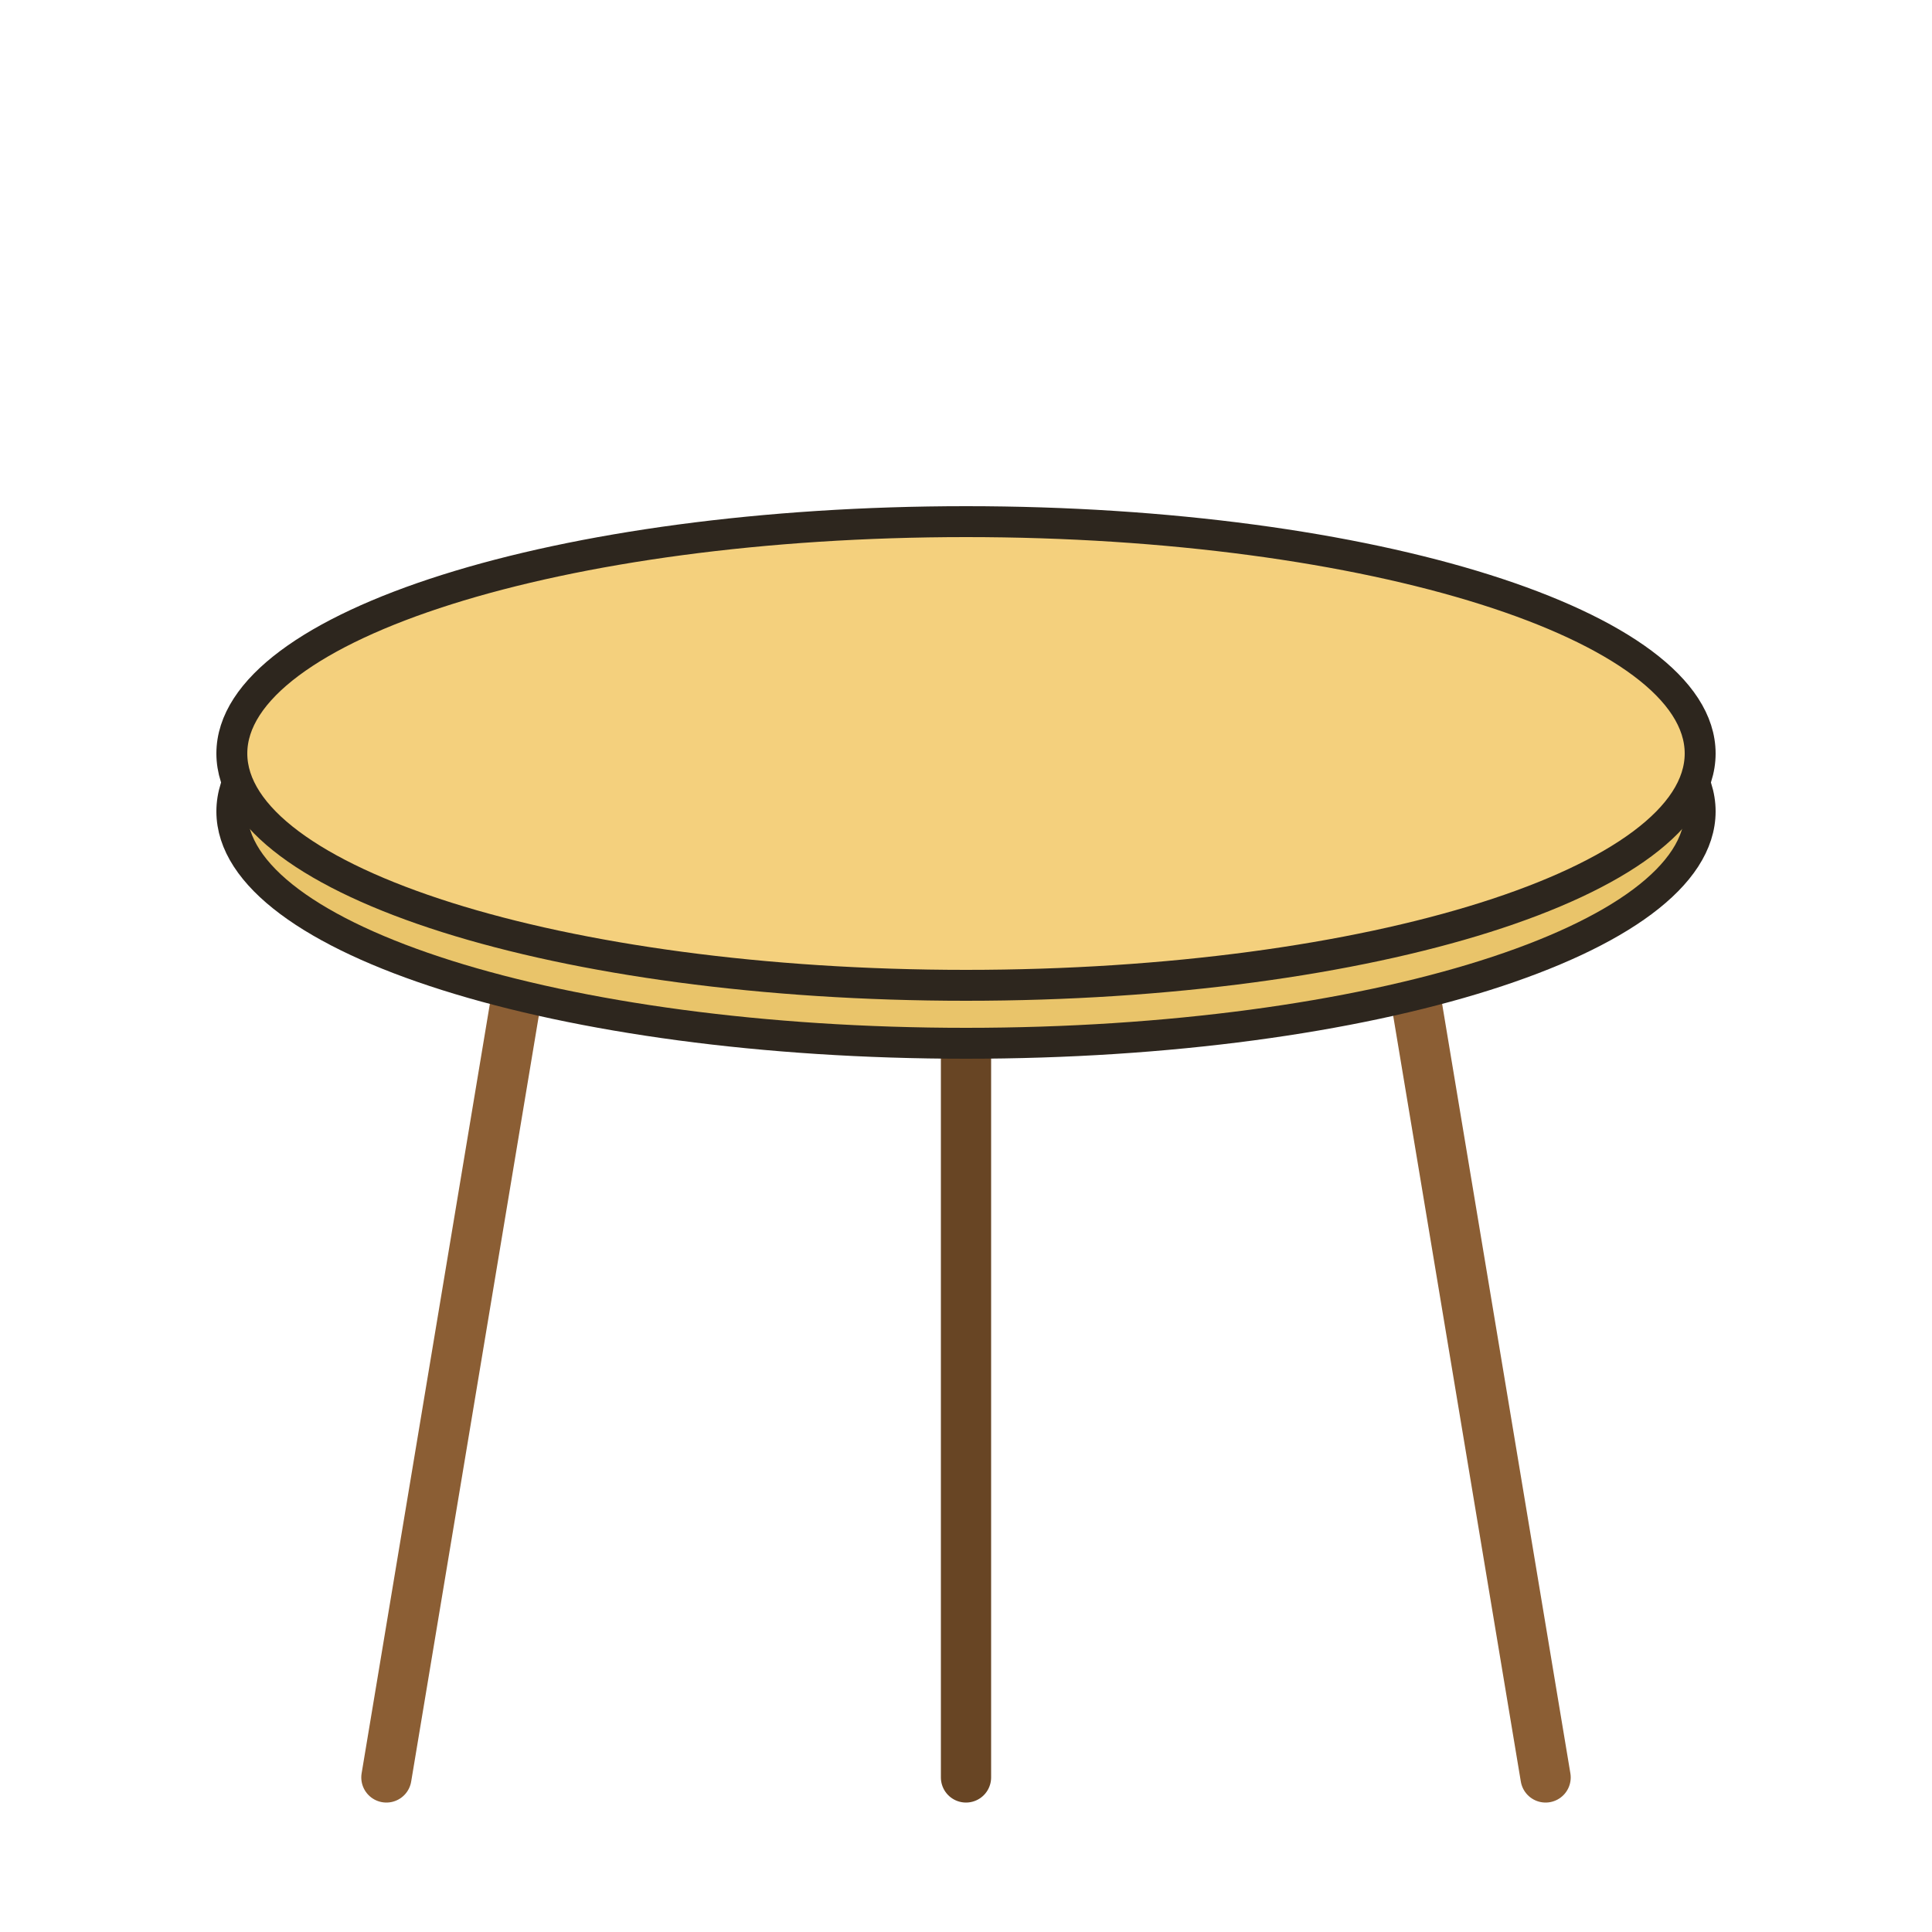
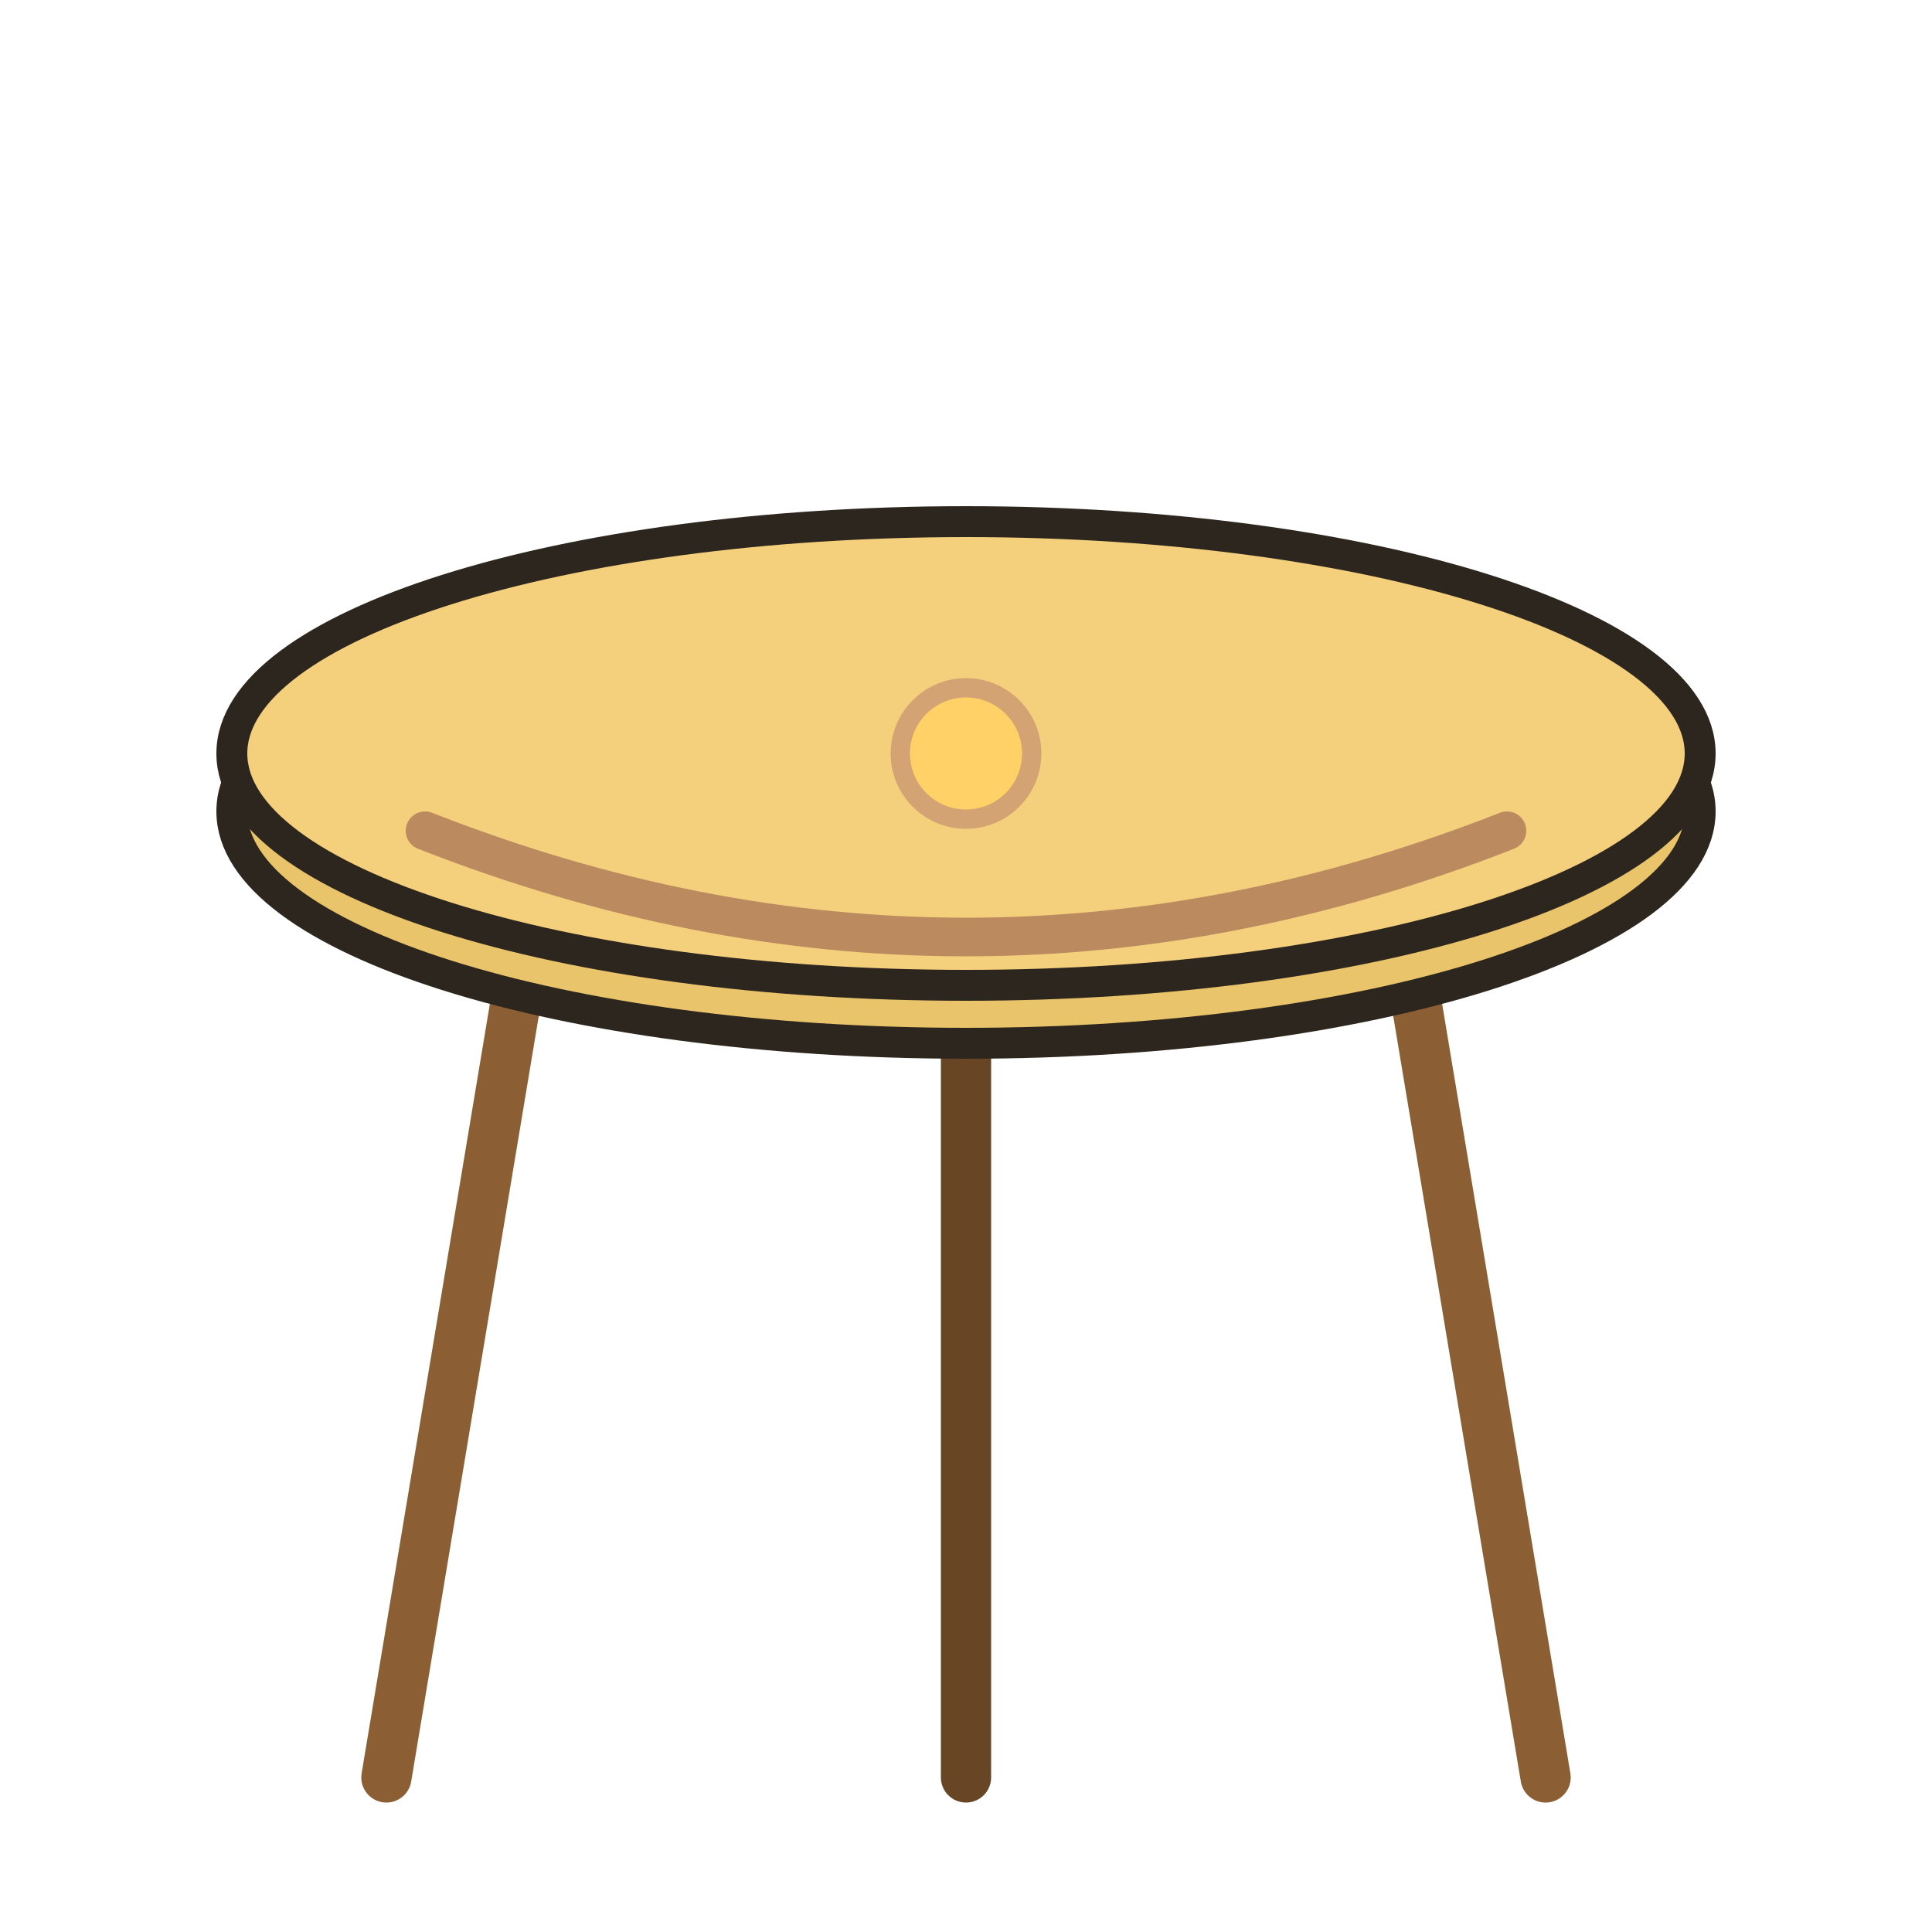
<svg xmlns="http://www.w3.org/2000/svg" viewBox="0 0 1000 1000" data-asset-id="prop_table">
  <g id="prop" stroke="#2d261e" stroke-width="16" stroke-linejoin="round" stroke-linecap="round">
    <line x1="280" y1="440" x2="200" y2="920" stroke="#8b5e34" stroke-width="26" />
    <line x1="720" y1="440" x2="800" y2="920" stroke="#8b5e34" stroke-width="26" />
    <line x1="500" y1="440" x2="500" y2="920" stroke="#684524" stroke-width="26" />
    <ellipse cx="500" cy="420" rx="380" ry="120" fill="#e9c46a" />
    <ellipse cx="500" cy="390" rx="380" ry="120" fill="#f4d07d" />
+     <path d="M220 430 Q500 540 780 430" fill="none" stroke="#bc8a5f" stroke-width="20" />
+     <circle cx="500" cy="390" r="34" fill="#ffd166" stroke="#d4a373" stroke-width="10" />
  </g>
</svg>
